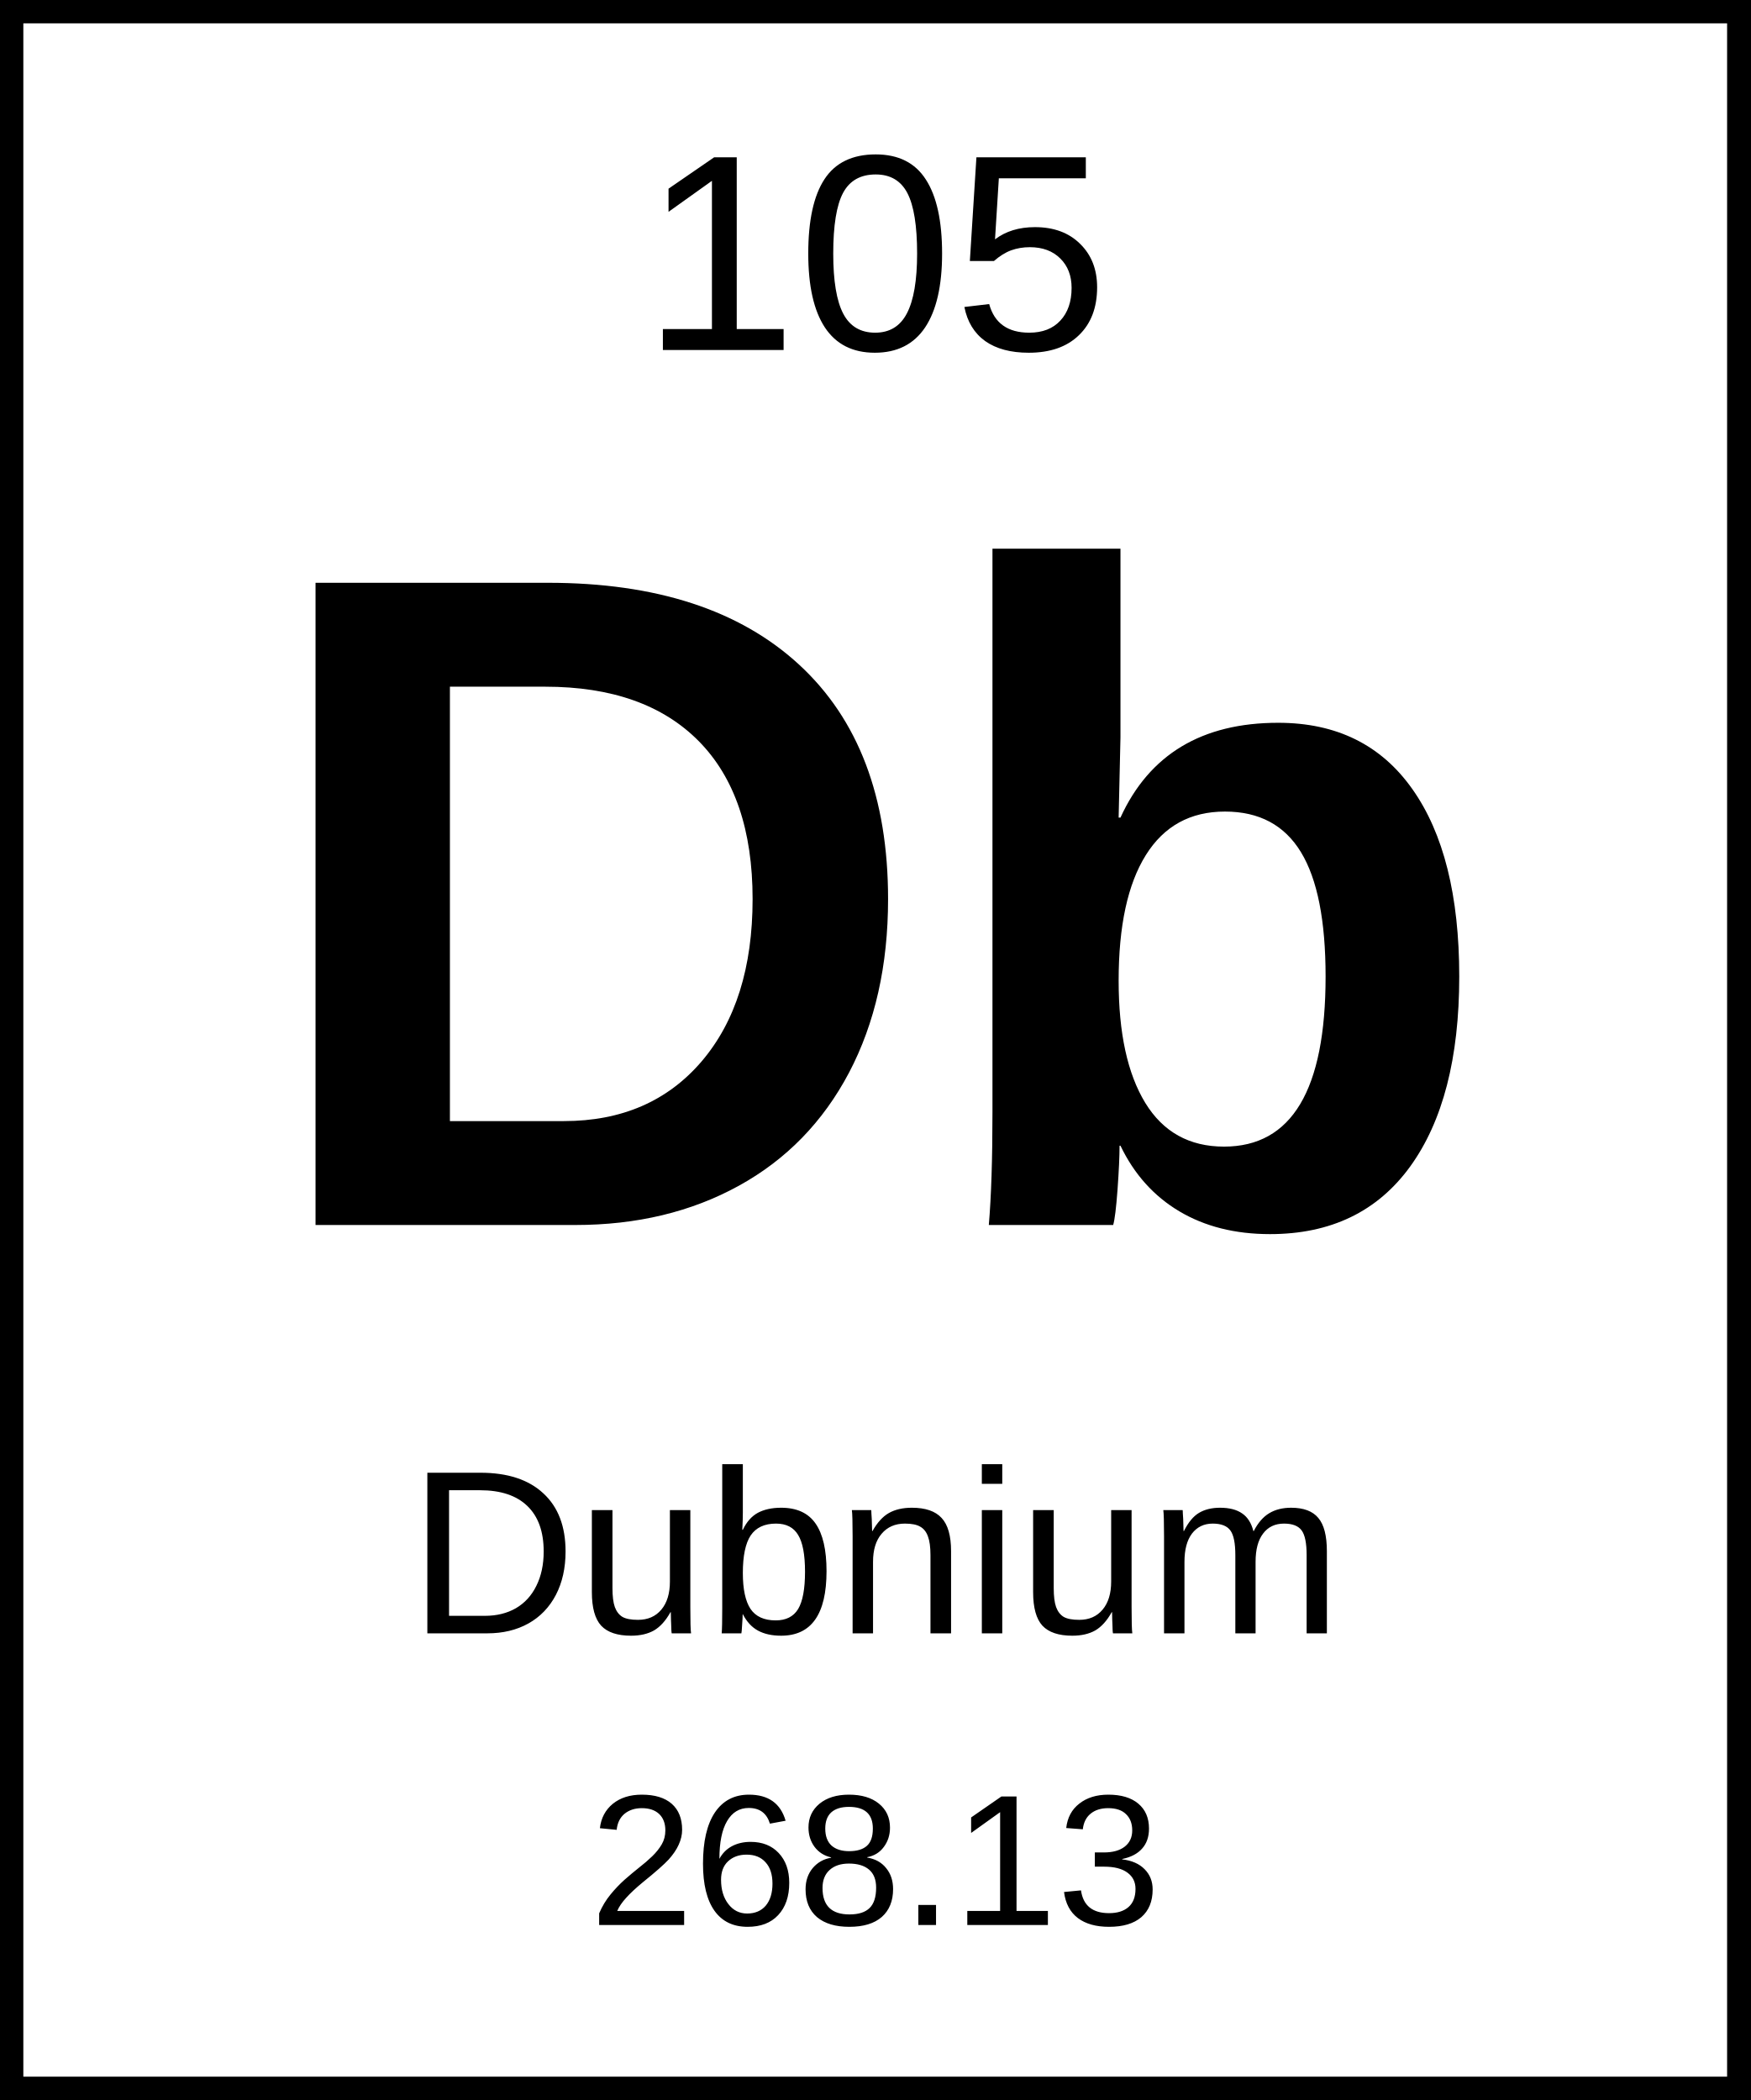
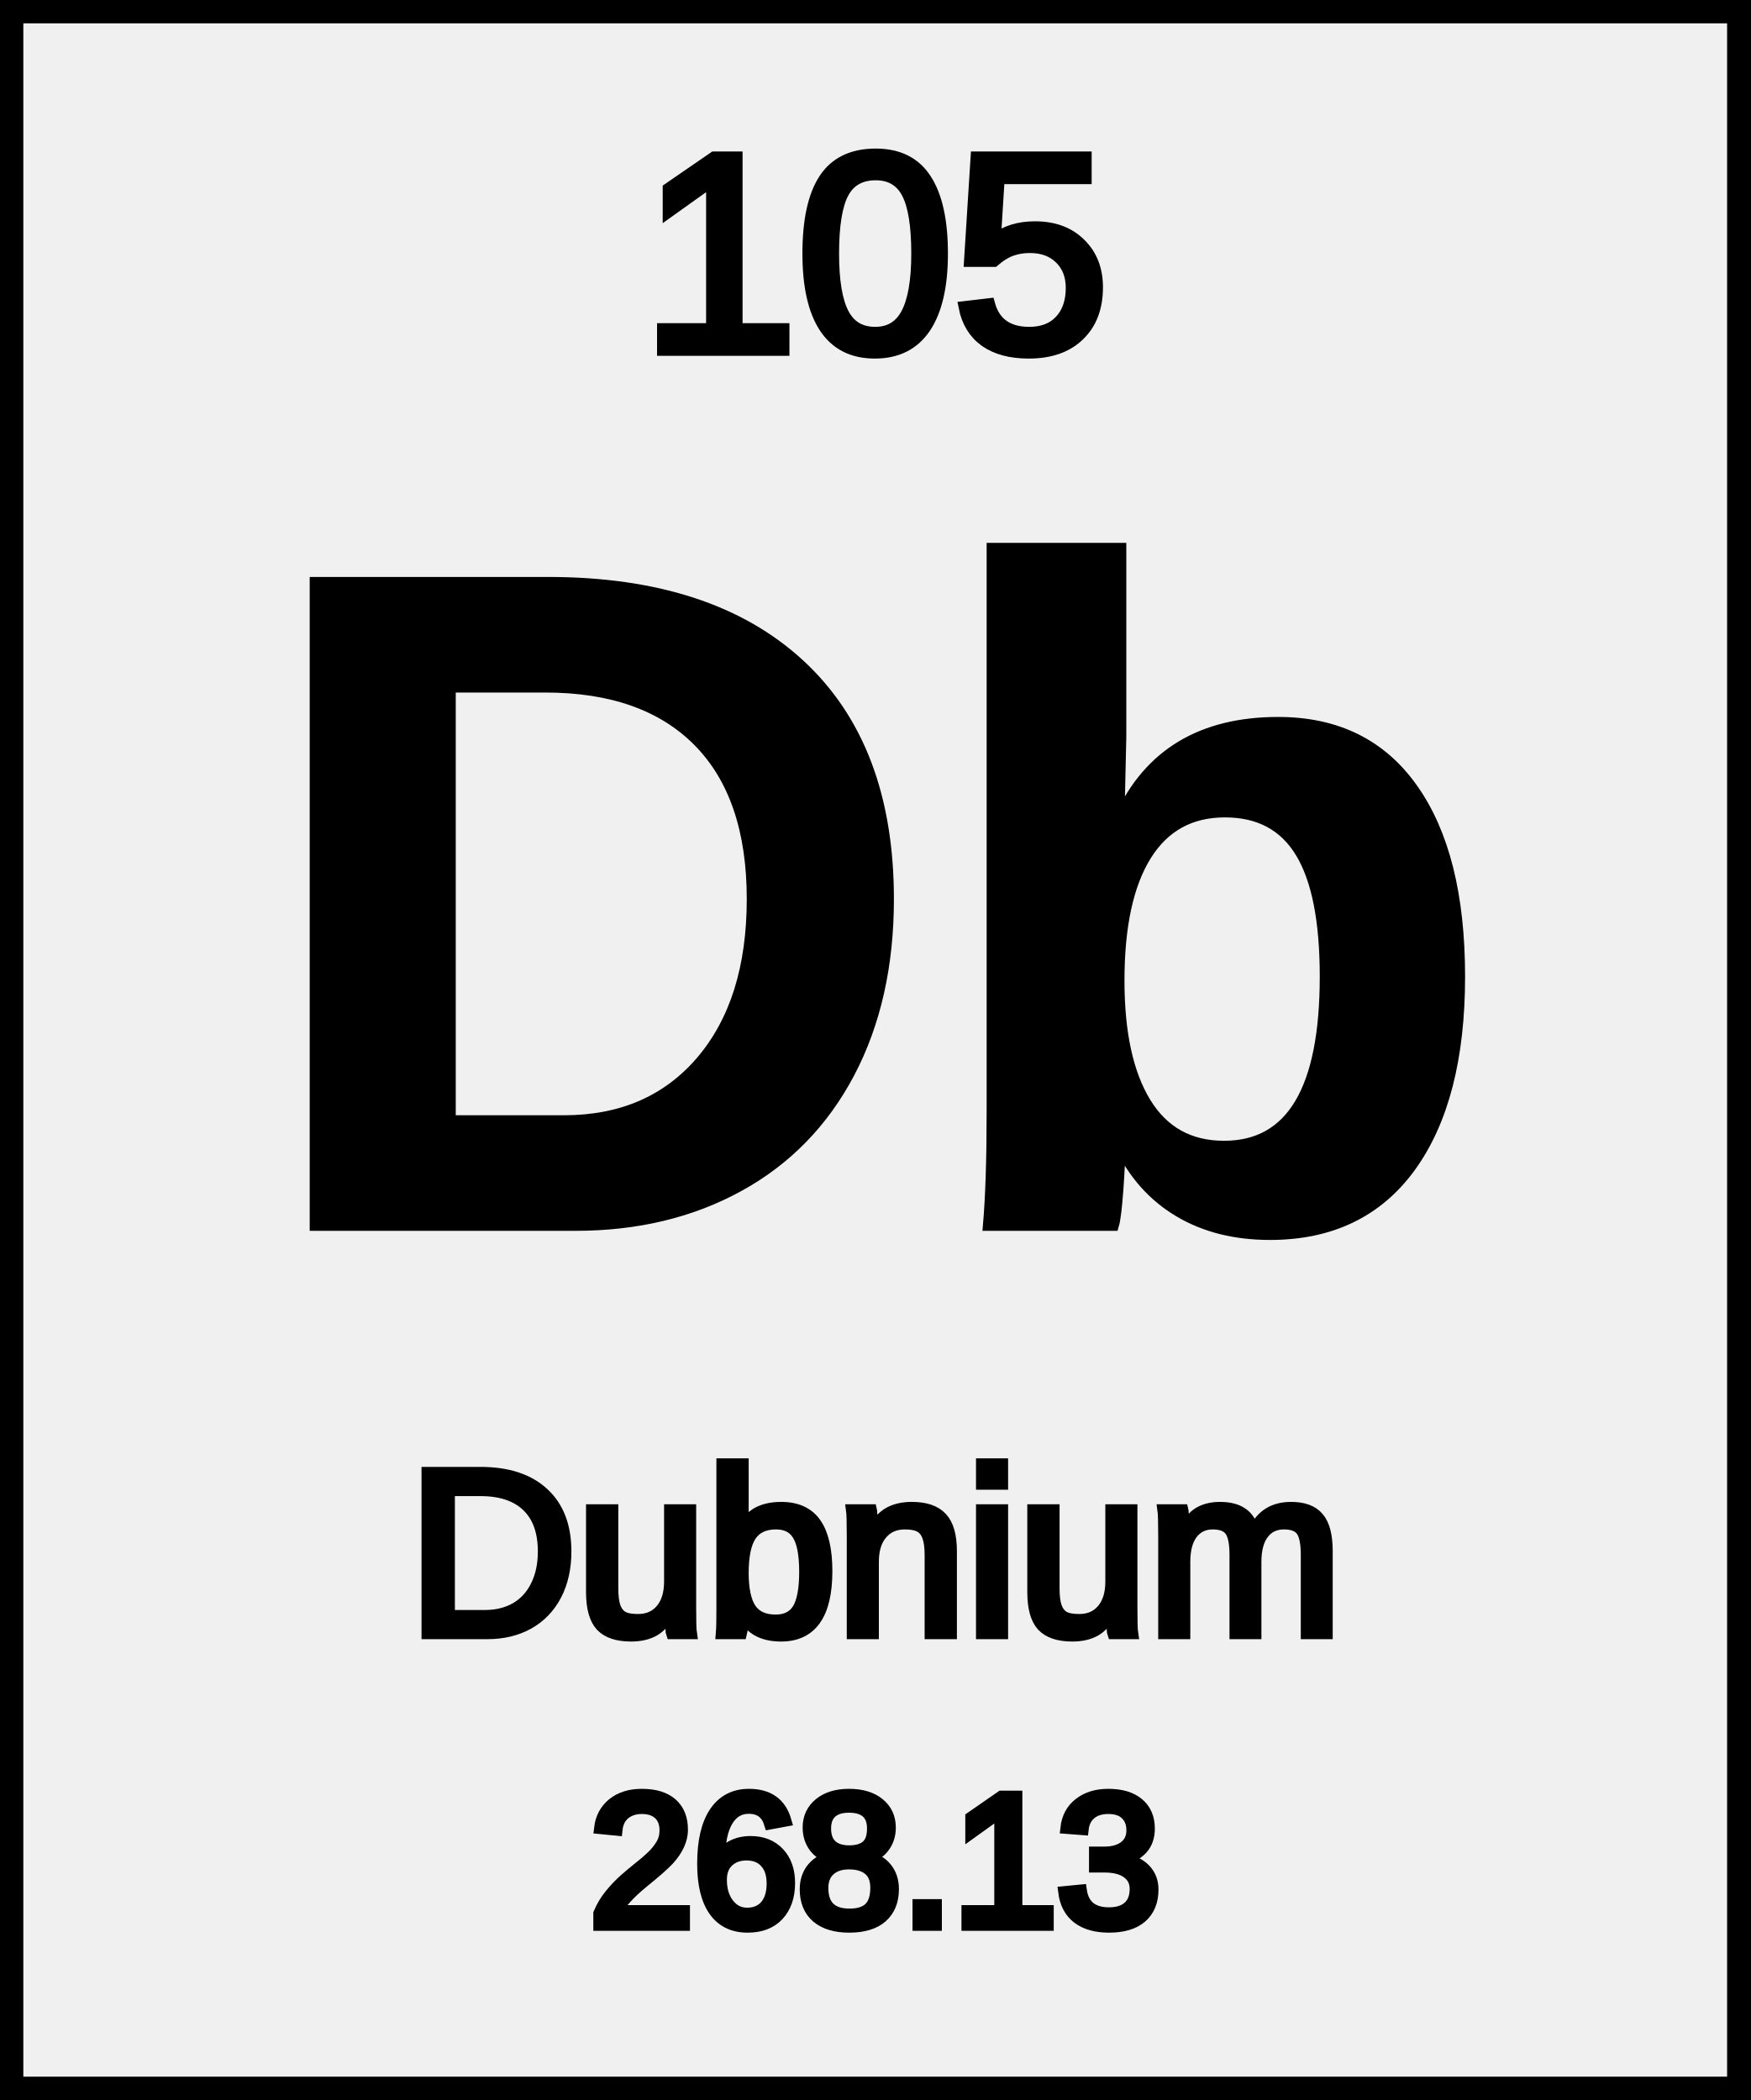
<svg xmlns="http://www.w3.org/2000/svg" width="150" height="180" viewBox="0 0 150 180">
  <g>
-     <rect x="0" y="0" width="150" height="180" fill="white" stroke="black" stroke-width="4" />
-     <text x="75" y="30" font-family="Arial, sans-serif" font-size="24" text-anchor="middle">105</text>
-     <text x="75" y="105" font-family="Arial, sans-serif" font-size="80" font-weight="bold" text-anchor="middle">Db</text>
-     <text x="75" y="140" font-family="Arial, sans-serif" font-size="20" text-anchor="middle">Dubnium</text>
-     <text x="75" y="165" font-family="Arial, sans-serif" font-size="16" text-anchor="middle">268.13</text>
+     <rect x="0" y="0" width="150" height="180" fill="transparent" stroke="black" stroke-width="4" />
+     <text x="75" y="30" stroke="black" fill="black" font-family="Arial, sans-serif" font-size="24" text-anchor="middle">105</text>
+     <text x="75" y="105" stroke="black" fill="black" font-family="Arial, sans-serif" font-size="80" font-weight="bold" text-anchor="middle">Db</text>
+     <text x="75" y="140" stroke="black" fill="black" font-family="Arial, sans-serif" font-size="20" text-anchor="middle">Dubnium</text>
+     <text x="75" y="165" stroke="black" fill="black" font-family="Arial, sans-serif" font-size="16" text-anchor="middle">268.13</text>
  </g>
</svg>
